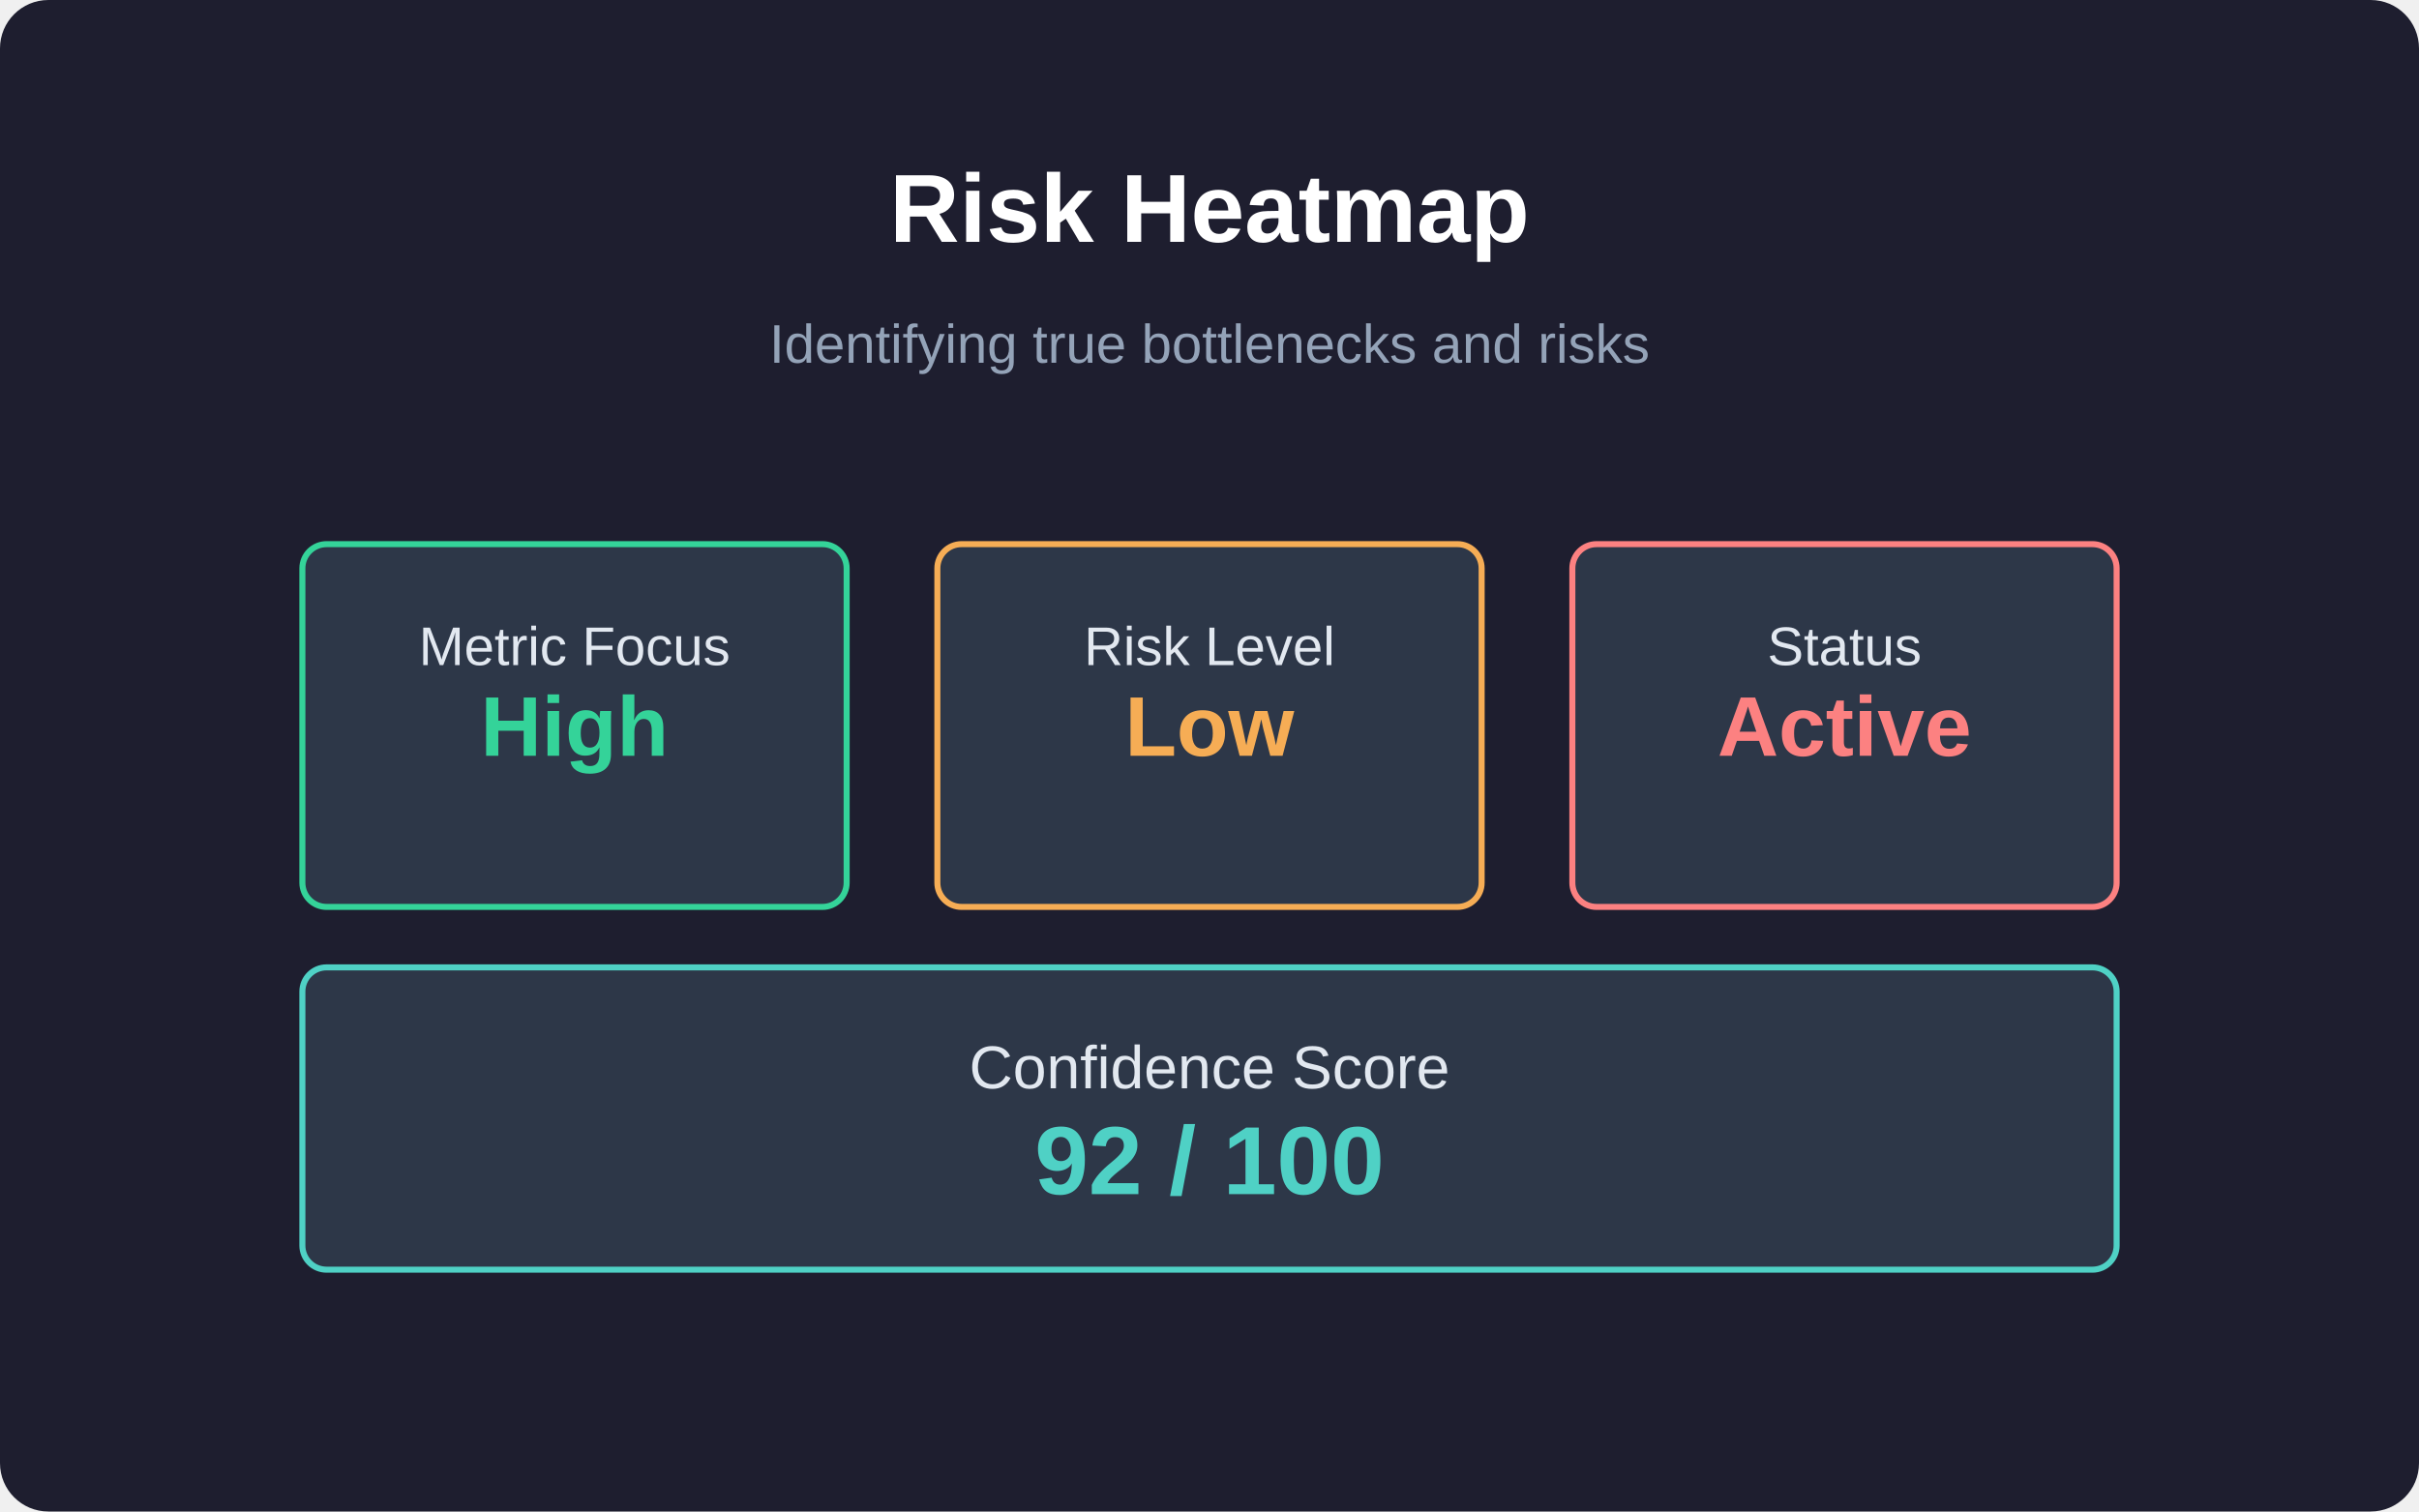
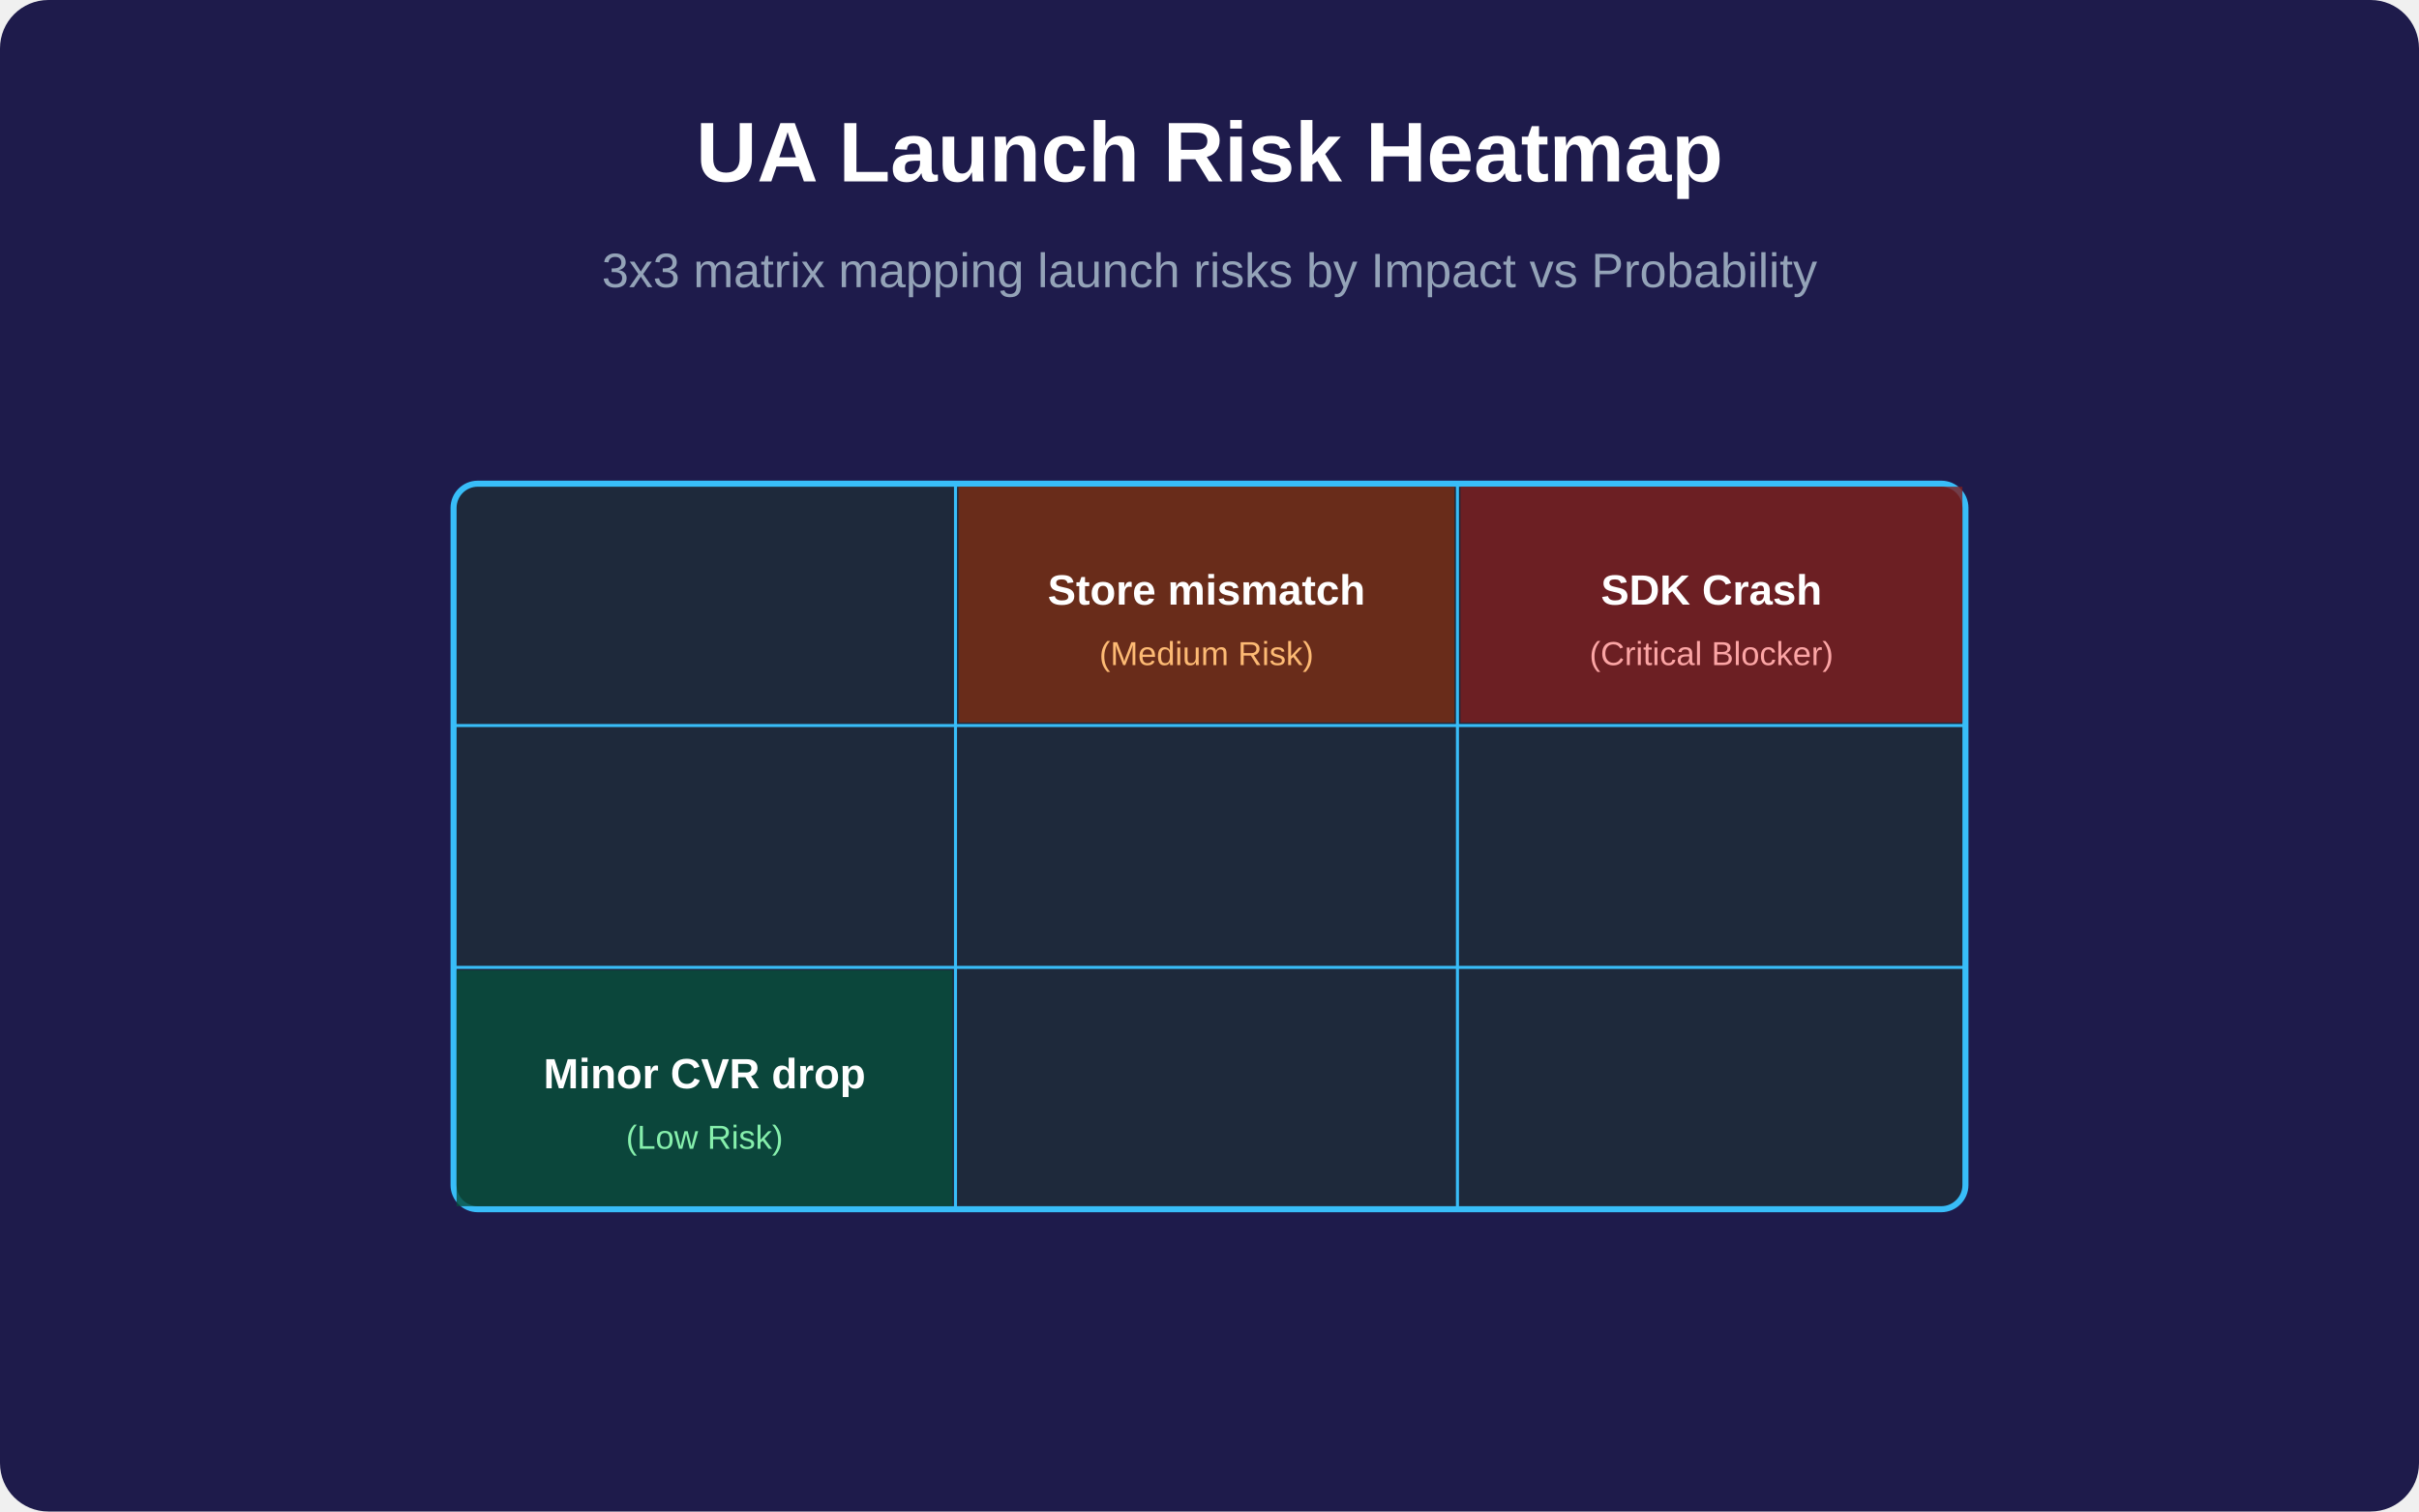
<svg xmlns="http://www.w3.org/2000/svg" viewBox="0 0 800 500" width="800" height="500">
-   <rect width="100%" height="100%" fill="#1e1e2f" rx="16" />
-   <text x="400" y="80" font-family="Arial, sans-serif" font-size="32" font-weight="bold" fill="#ffffff" text-anchor="middle">Risk Heatmap</text>
-   <text x="400" y="120" font-family="Arial, sans-serif" font-size="18" fill="#94a3b8" text-anchor="middle">Identifying true bottlenecks and risks</text>
-   <rect x="100" y="180" width="180" height="120" rx="8" fill="#2d3748" stroke="#34d399" stroke-width="2" />
-   <text x="190" y="220" font-family="Arial, sans-serif" font-size="18" fill="#e2e8f0" text-anchor="middle">Metric Focus</text>
-   <text x="190" y="250" font-family="Arial, sans-serif" font-size="28" font-weight="bold" fill="#34d399" text-anchor="middle">High</text>
-   <rect x="310" y="180" width="180" height="120" rx="8" fill="#2d3748" stroke="#f6ad55" stroke-width="2" />
-   <text x="400" y="220" font-family="Arial, sans-serif" font-size="18" fill="#e2e8f0" text-anchor="middle">Risk Level</text>
-   <text x="400" y="250" font-family="Arial, sans-serif" font-size="28" font-weight="bold" fill="#f6ad55" text-anchor="middle">Low</text>
-   <rect x="520" y="180" width="180" height="120" rx="8" fill="#2d3748" stroke="#fc8181" stroke-width="2" />
-   <text x="610" y="220" font-family="Arial, sans-serif" font-size="18" fill="#e2e8f0" text-anchor="middle">Status</text>
-   <text x="610" y="250" font-family="Arial, sans-serif" font-size="28" font-weight="bold" fill="#fc8181" text-anchor="middle">Active</text>
-   <rect x="100" y="320" width="600" height="100" rx="8" fill="#2d3748" stroke="#4fd1c5" stroke-width="2" />
-   <text x="400" y="360" font-family="Arial, sans-serif" font-size="20" fill="#e2e8f0" text-anchor="middle">Confidence Score</text>
-   <text x="400" y="395" font-family="Arial, sans-serif" font-size="32" font-weight="bold" fill="#4fd1c5" text-anchor="middle">92 / 100</text>
+   <rect width="100%" height="100%" fill="#1e1b4b" rx="16" />
+   <text x="400" y="60" font-family="Segoe UI, Arial, sans-serif" font-size="28" font-weight="bold" fill="#ffffff" text-anchor="middle">UA Launch Risk Heatmap</text>
+   <text x="400" y="95" font-family="Segoe UI, Arial, sans-serif" font-size="16" fill="#94a3b8" text-anchor="middle">3x3 matrix mapping launch risks by Impact vs Probability</text>
+   <defs>
+     <marker id="arrow" markerWidth="10" markerHeight="10" refX="9" refY="3" orient="auto" markerUnits="strokeWidth">
+       <path d="M0,0 L0,6 L9,3 z" fill="#34d399" />
+     </marker>
+   </defs>
+   <rect x="150" y="160" width="500" height="240" rx="8" fill="#1e293b" stroke="#38bdf8" stroke-width="2" />
+   <line x1="150" y1="240" x2="650" y2="240" stroke="#38bdf8" stroke-width="1" />
+   <line x1="150" y1="320" x2="650" y2="320" stroke="#38bdf8" stroke-width="1" />
+   <line x1="316" y1="160" x2="316" y2="400" stroke="#38bdf8" stroke-width="1" />
+   <line x1="482" y1="160" x2="482" y2="400" stroke="#38bdf8" stroke-width="1" />
+   <rect x="483" y="161" width="166" height="78" fill="#7f1d1d" opacity="0.8" />
+   <text x="566" y="200" font-family="Arial" font-size="14" font-weight="bold" fill="#ffffff" text-anchor="middle">SDK Crash</text>
+   <text x="566" y="220" font-family="Arial" font-size="11" fill="#fca5a5" text-anchor="middle">(Critical Blocker)</text>
+   <rect x="317" y="161" width="164" height="78" fill="#7c2d12" opacity="0.8" />
+   <text x="399" y="200" font-family="Arial" font-size="14" font-weight="bold" fill="#ffffff" text-anchor="middle">Store mismatch</text>
+   <text x="399" y="220" font-family="Arial" font-size="11" fill="#fdba74" text-anchor="middle">(Medium Risk)</text>
+   <rect x="151" y="321" width="164" height="78" fill="#064e3b" opacity="0.8" />
+   <text x="233" y="360" font-family="Arial" font-size="14" font-weight="bold" fill="#ffffff" text-anchor="middle">Minor CVR drop</text>
+   <text x="233" y="380" font-family="Arial" font-size="11" fill="#86efac" text-anchor="middle">(Low Risk)</text>
</svg>
